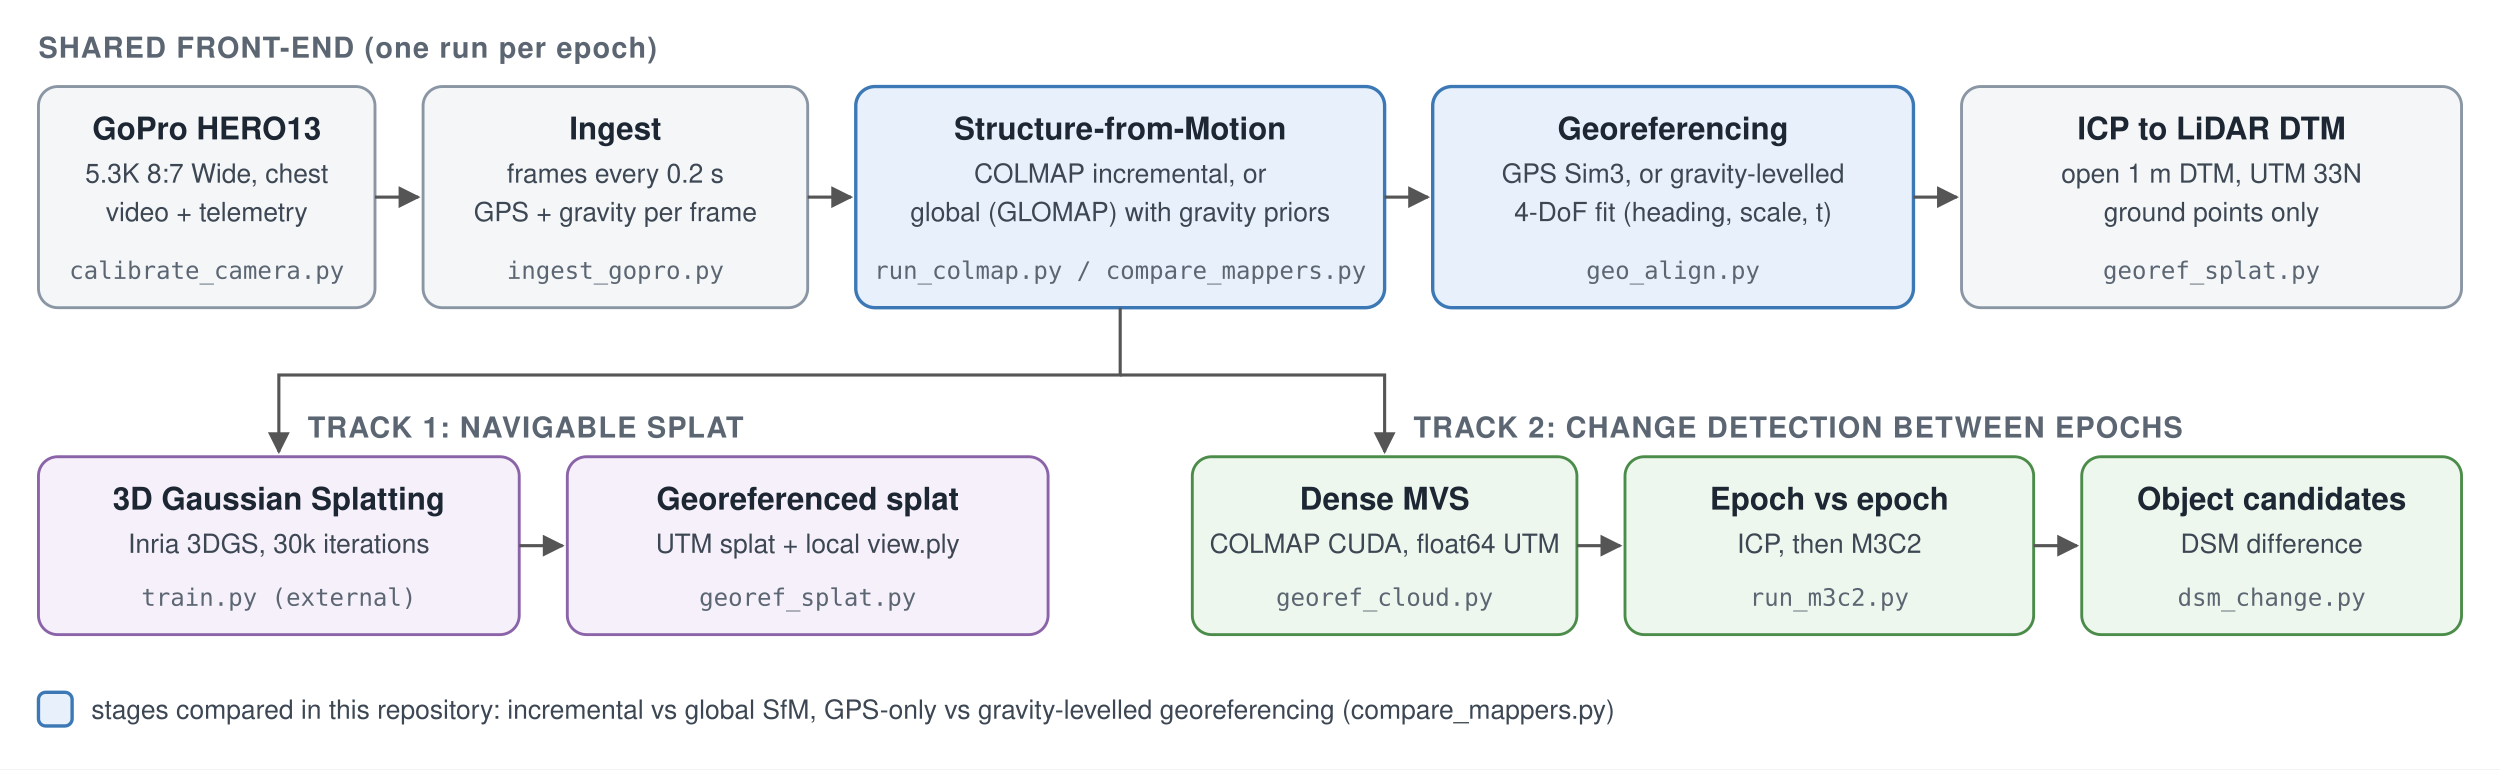
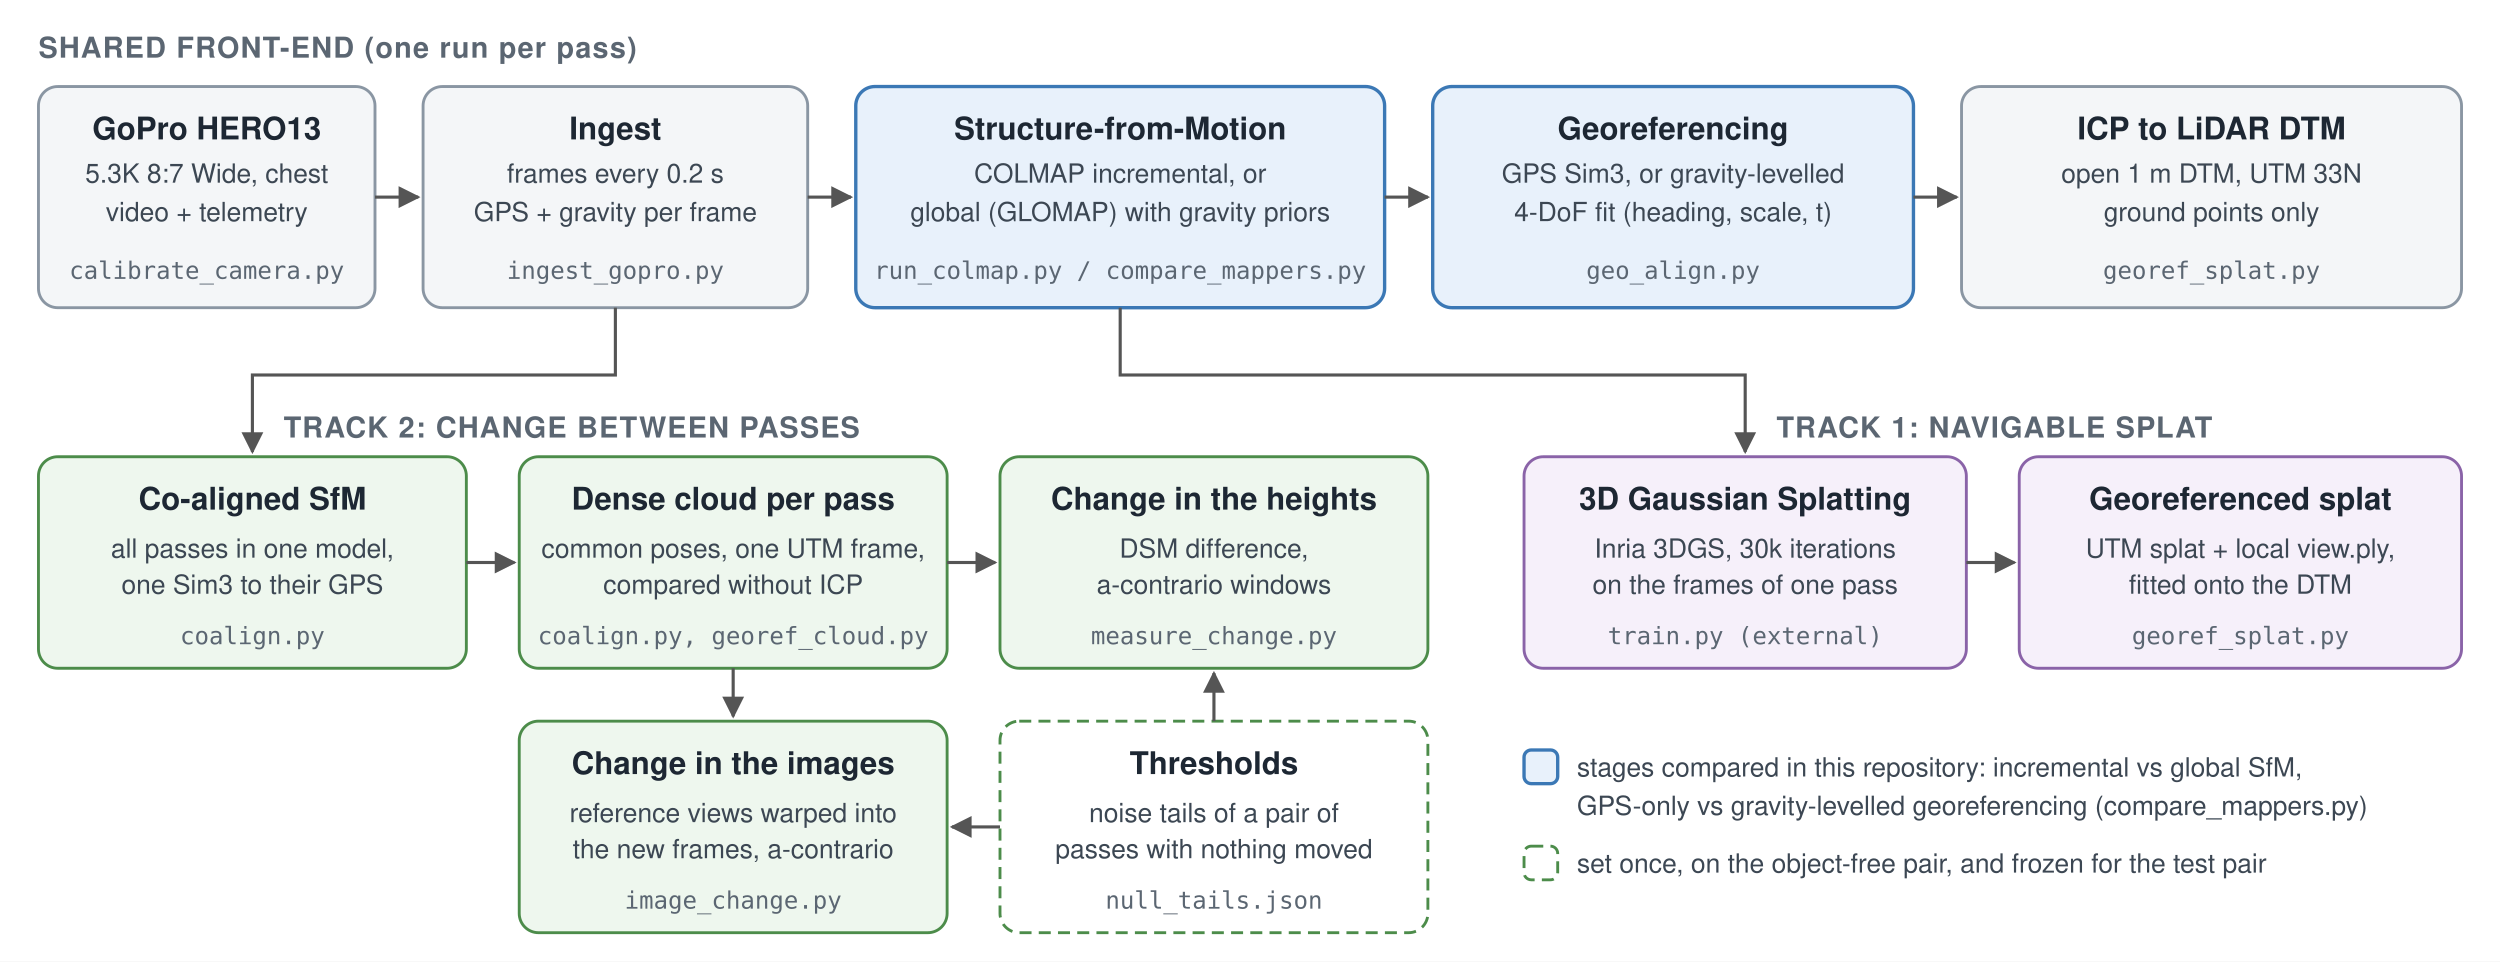
- <svg xmlns="http://www.w3.org/2000/svg" width="1040" height="320" viewBox="0 0 1040 320" font-family="Helvetica, Arial, sans-serif">
+ <svg xmlns="http://www.w3.org/2000/svg" width="1040" height="400" viewBox="0 0 1040 400" font-family="Helvetica, Arial, sans-serif">
  <defs>
    <marker id="a" viewBox="0 0 10 10" refX="9" refY="5" markerWidth="7" markerHeight="7" orient="auto-start-reverse">
      <path d="M0,0 L10,5 L0,10 z" fill="#555" />
    </marker>
    <style>
      .box  { fill: #f4f6f8; stroke: #8a96a3; stroke-width: 1.2; }
      .new  { fill: #e8f1fb; stroke: #3b78b5; stroke-width: 1.4; }
      .t1   { fill: #f6f0fa; stroke: #8a63a8; stroke-width: 1.2; }
      .t2   { fill: #eef7ee; stroke: #4c8c4a; stroke-width: 1.2; }
+       .nul  { fill: #ffffff; stroke: #4c8c4a; stroke-width: 1.2; stroke-dasharray: 5 3; }
      .ttl  { font-size: 13px; font-weight: bold; fill: #1d2733; }
      .sub  { font-size: 11px; fill: #3c4753; }
      .scr  { font-size: 10px; fill: #5b6672; font-family: Menlo, Consolas, monospace; }
      .lbl  { font-size: 12px; font-weight: bold; fill: #5b6672; letter-spacing: 0.5px; }
      .ln   { stroke: #555; stroke-width: 1.3; fill: none; marker-end: url(#a); }
    </style>
  </defs>
-   <rect width="1040" height="320" fill="#ffffff" />
-   <text x="16" y="24" class="lbl">SHARED FRONT-END (one run per epoch)</text>
+   <rect width="1040" height="400" fill="#ffffff" />
+   <text x="16" y="24" class="lbl">SHARED FRONT-END (one run per pass)</text>
  <rect x="16" y="36" width="140" height="92" rx="8" class="box" />
  <text x="86" y="58" text-anchor="middle" class="ttl">GoPro HERO13</text>
  <text x="86" y="76" text-anchor="middle" class="sub">5.3K 8:7 Wide, chest</text>
  <text x="86" y="92" text-anchor="middle" class="sub">video + telemetry</text>
  <text x="86" y="116" text-anchor="middle" class="scr">calibrate_camera.py</text>
  <rect x="176" y="36" width="160" height="92" rx="8" class="box" />
  <text x="256" y="58" text-anchor="middle" class="ttl">Ingest</text>
  <text x="256" y="76" text-anchor="middle" class="sub">frames every 0.2 s</text>
  <text x="256" y="92" text-anchor="middle" class="sub">GPS + gravity per frame</text>
  <text x="256" y="116" text-anchor="middle" class="scr">ingest_gopro.py</text>
  <rect x="356" y="36" width="220" height="92" rx="8" class="new" />
  <text x="466" y="58" text-anchor="middle" class="ttl">Structure-from-Motion</text>
  <text x="466" y="76" text-anchor="middle" class="sub">COLMAP incremental, or</text>
  <text x="466" y="92" text-anchor="middle" class="sub">global (GLOMAP) with gravity priors</text>
  <text x="466" y="116" text-anchor="middle" class="scr">run_colmap.py / compare_mappers.py</text>
  <rect x="596" y="36" width="200" height="92" rx="8" class="new" />
  <text x="696" y="58" text-anchor="middle" class="ttl">Georeferencing</text>
  <text x="696" y="76" text-anchor="middle" class="sub">GPS Sim3, or gravity-levelled</text>
  <text x="696" y="92" text-anchor="middle" class="sub">4-DoF fit (heading, scale, t)</text>
  <text x="696" y="116" text-anchor="middle" class="scr">geo_align.py</text>
  <rect x="816" y="36" width="208" height="92" rx="8" class="box" />
  <text x="920" y="58" text-anchor="middle" class="ttl">ICP to LiDAR DTM</text>
  <text x="920" y="76" text-anchor="middle" class="sub">open 1 m DTM, UTM 33N</text>
  <text x="920" y="92" text-anchor="middle" class="sub">ground points only</text>
  <text x="920" y="116" text-anchor="middle" class="scr">georef_splat.py</text>
  <path d="M156,82 L174,82" class="ln" />
  <path d="M336,82 L354,82" class="ln" />
  <path d="M576,82 L594,82" class="ln" />
  <path d="M796,82 L814,82" class="ln" />
-   <path d="M466,128 L466,156 L116,156 L116,188" class="ln" />
-   <path d="M466,156 L576,156 L576,188" class="ln" />
-   <text x="128" y="182" class="lbl">TRACK 1: NAVIGABLE SPLAT</text>
-   <rect x="16" y="190" width="200" height="74" rx="8" class="t1" />
-   <text x="116" y="212" text-anchor="middle" class="ttl">3D Gaussian Splatting</text>
-   <text x="116" y="230" text-anchor="middle" class="sub">Inria 3DGS, 30k iterations</text>
-   <text x="116" y="252" text-anchor="middle" class="scr">train.py (external)</text>
-   <rect x="236" y="190" width="200" height="74" rx="8" class="t1" />
-   <text x="336" y="212" text-anchor="middle" class="ttl">Georeferenced splat</text>
-   <text x="336" y="230" text-anchor="middle" class="sub">UTM splat + local view.ply</text>
-   <text x="336" y="252" text-anchor="middle" class="scr">georef_splat.py</text>
-   <path d="M216,227 L234,227" class="ln" />
-   <text x="588" y="182" class="lbl">TRACK 2: CHANGE DETECTION BETWEEN EPOCHS</text>
-   <rect x="496" y="190" width="160" height="74" rx="8" class="t2" />
-   <text x="576" y="212" text-anchor="middle" class="ttl">Dense MVS</text>
-   <text x="576" y="230" text-anchor="middle" class="sub">COLMAP CUDA, float64 UTM</text>
-   <text x="576" y="252" text-anchor="middle" class="scr">georef_cloud.py</text>
-   <rect x="676" y="190" width="170" height="74" rx="8" class="t2" />
-   <text x="761" y="212" text-anchor="middle" class="ttl">Epoch vs epoch</text>
-   <text x="761" y="230" text-anchor="middle" class="sub">ICP, then M3C2</text>
-   <text x="761" y="252" text-anchor="middle" class="scr">run_m3c2.py</text>
-   <rect x="866" y="190" width="158" height="74" rx="8" class="t2" />
-   <text x="945" y="212" text-anchor="middle" class="ttl">Object candidates</text>
-   <text x="945" y="230" text-anchor="middle" class="sub">DSM difference</text>
-   <text x="945" y="252" text-anchor="middle" class="scr">dsm_change.py</text>
-   <path d="M656,227 L674,227" class="ln" />
-   <path d="M846,227 L864,227" class="ln" />
-   <rect x="16" y="288" width="14" height="14" rx="3" class="new" />
-   <text x="38" y="299" class="sub">stages compared in this repository: incremental vs global SfM, GPS-only vs gravity-levelled georeferencing (compare_mappers.py)</text>
+   <path d="M256,128 L256,156 L105,156 L105,188" class="ln" />
+   <path d="M466,128 L466,156 L726,156 L726,188" class="ln" />
+   <text x="118" y="182" class="lbl">TRACK 2: CHANGE BETWEEN PASSES</text>
+   <rect x="16" y="190" width="178" height="88" rx="8" class="t2" />
+   <text x="105" y="212" text-anchor="middle" class="ttl">Co-aligned SfM</text>
+   <text x="105" y="232" text-anchor="middle" class="sub">all passes in one model,</text>
+   <text x="105" y="247" text-anchor="middle" class="sub">one Sim3 to their GPS</text>
+   <text x="105" y="268" text-anchor="middle" class="scr">coalign.py</text>
+   <rect x="216" y="190" width="178" height="88" rx="8" class="t2" />
+   <text x="305" y="212" text-anchor="middle" class="ttl">Dense cloud per pass</text>
+   <text x="305" y="232" text-anchor="middle" class="sub">common poses, one UTM frame,</text>
+   <text x="305" y="247" text-anchor="middle" class="sub">compared without ICP</text>
+   <text x="305" y="268" text-anchor="middle" class="scr">coalign.py, georef_cloud.py</text>
+   <rect x="416" y="190" width="178" height="88" rx="8" class="t2" />
+   <text x="505" y="212" text-anchor="middle" class="ttl">Change in the heights</text>
+   <text x="505" y="232" text-anchor="middle" class="sub">DSM difference,</text>
+   <text x="505" y="247" text-anchor="middle" class="sub">a-contrario windows</text>
+   <text x="505" y="268" text-anchor="middle" class="scr">measure_change.py</text>
+   <rect x="216" y="300" width="178" height="88" rx="8" class="t2" />
+   <text x="305" y="322" text-anchor="middle" class="ttl">Change in the images</text>
+   <text x="305" y="342" text-anchor="middle" class="sub">reference views warped into</text>
+   <text x="305" y="357" text-anchor="middle" class="sub">the new frames, a-contrario</text>
+   <text x="305" y="378" text-anchor="middle" class="scr">image_change.py</text>
+   <rect x="416" y="300" width="178" height="88" rx="8" class="nul" />
+   <text x="505" y="322" text-anchor="middle" class="ttl">Thresholds</text>
+   <text x="505" y="342" text-anchor="middle" class="sub">noise tails of a pair of</text>
+   <text x="505" y="357" text-anchor="middle" class="sub">passes with nothing moved</text>
+   <text x="505" y="378" text-anchor="middle" class="scr">null_tails.json</text>
+   <path d="M194,234 L214,234" class="ln" />
+   <path d="M394,234 L414,234" class="ln" />
+   <path d="M305,278 L305,298" class="ln" />
+   <path d="M505,300 L505,280" class="ln" />
+   <path d="M416,344 L396,344" class="ln" />
+   <text x="739" y="182" class="lbl">TRACK 1: NAVIGABLE SPLAT</text>
+   <rect x="634" y="190" width="184" height="88" rx="8" class="t1" />
+   <text x="726" y="212" text-anchor="middle" class="ttl">3D Gaussian Splatting</text>
+   <text x="726" y="232" text-anchor="middle" class="sub">Inria 3DGS, 30k iterations</text>
+   <text x="726" y="247" text-anchor="middle" class="sub">on the frames of one pass</text>
+   <text x="726" y="268" text-anchor="middle" class="scr">train.py (external)</text>
+   <rect x="840" y="190" width="184" height="88" rx="8" class="t1" />
+   <text x="932" y="212" text-anchor="middle" class="ttl">Georeferenced splat</text>
+   <text x="932" y="232" text-anchor="middle" class="sub">UTM splat + local view.ply,</text>
+   <text x="932" y="247" text-anchor="middle" class="sub">fitted onto the DTM</text>
+   <text x="932" y="268" text-anchor="middle" class="scr">georef_splat.py</text>
+   <path d="M818,234 L838,234" class="ln" />
+   <rect x="634" y="312" width="14" height="14" rx="3" class="new" />
+   <text x="656" y="323" class="sub">stages compared in this repository: incremental vs global SfM,</text>
+   <text x="656" y="339" class="sub">GPS-only vs gravity-levelled georeferencing (compare_mappers.py)</text>
+   <rect x="634" y="352" width="14" height="14" rx="3" class="nul" />
+   <text x="656" y="363" class="sub">set once, on the object-free pair, and frozen for the test pair</text>
</svg>
